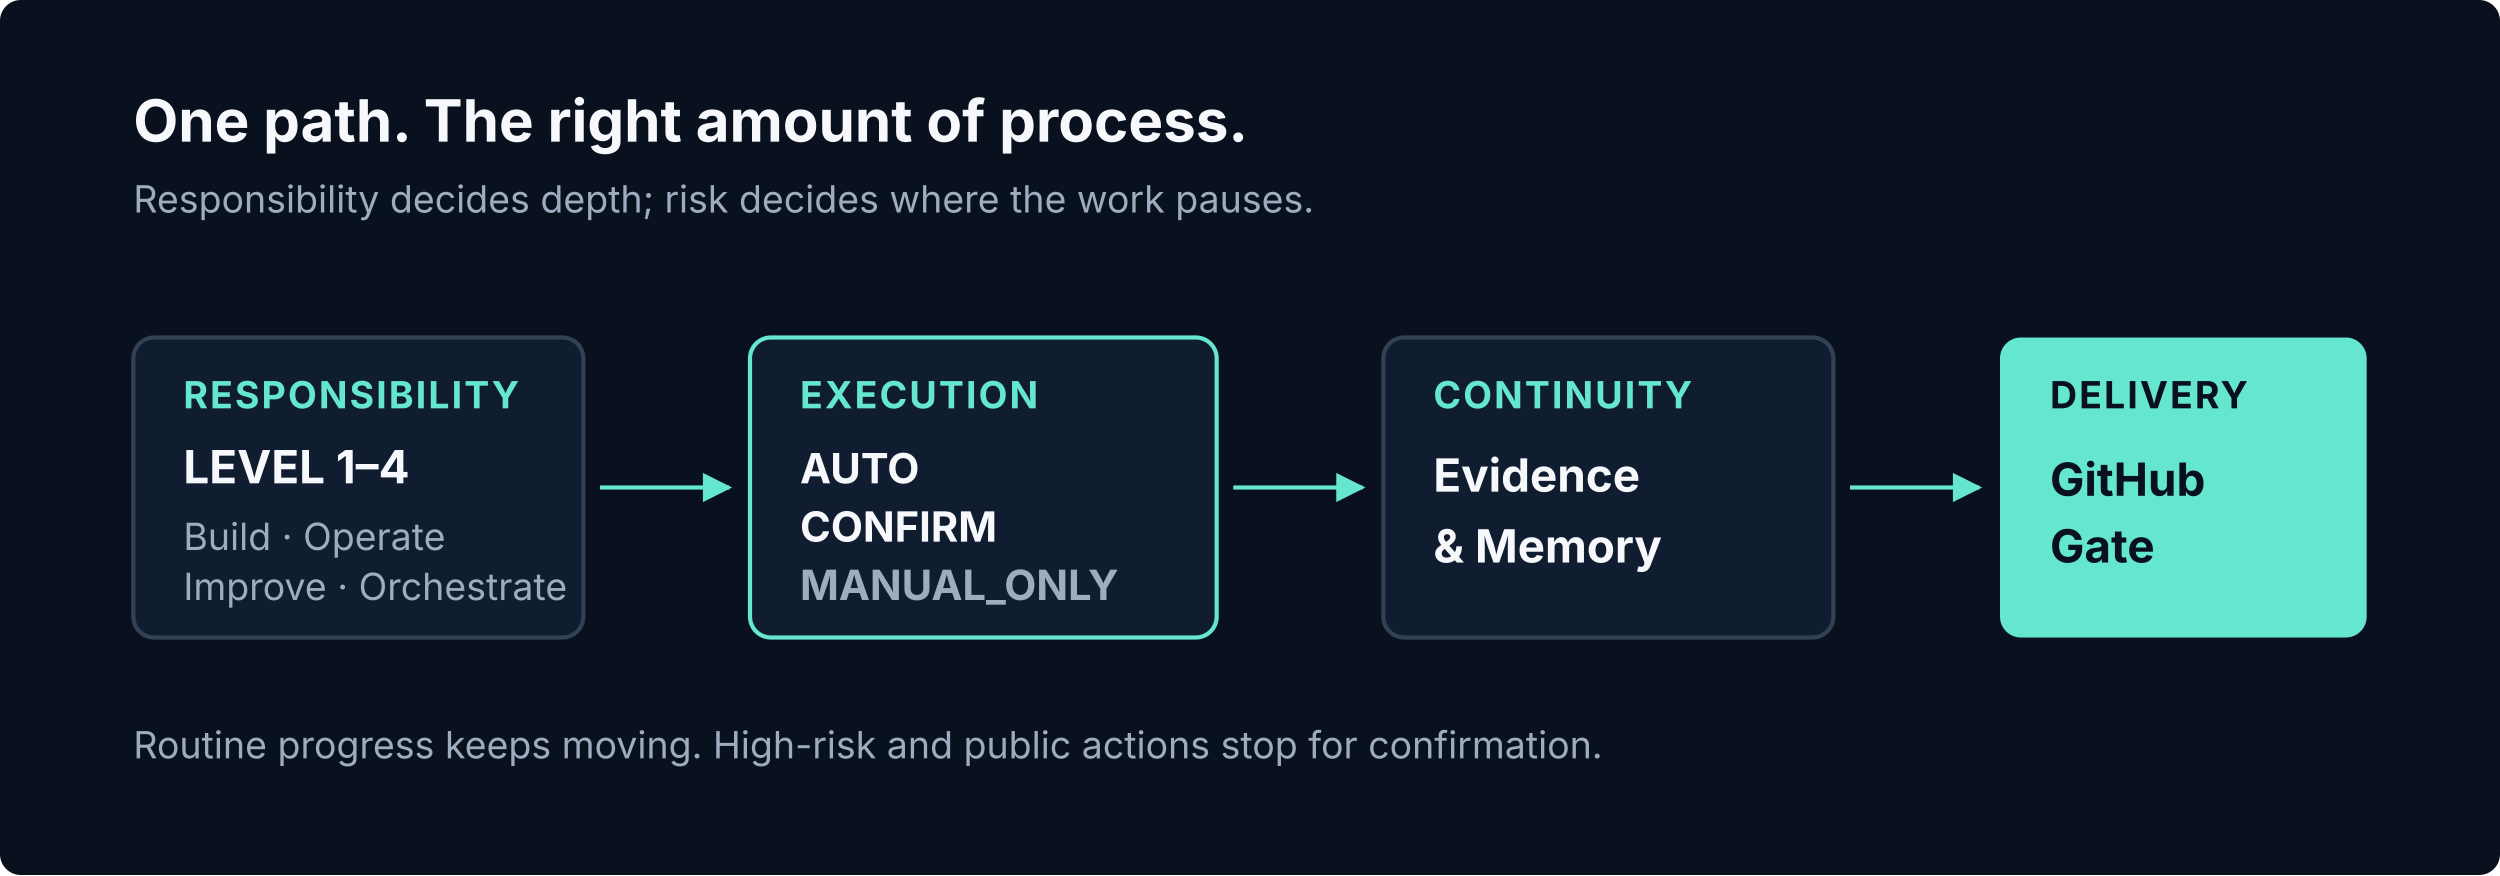
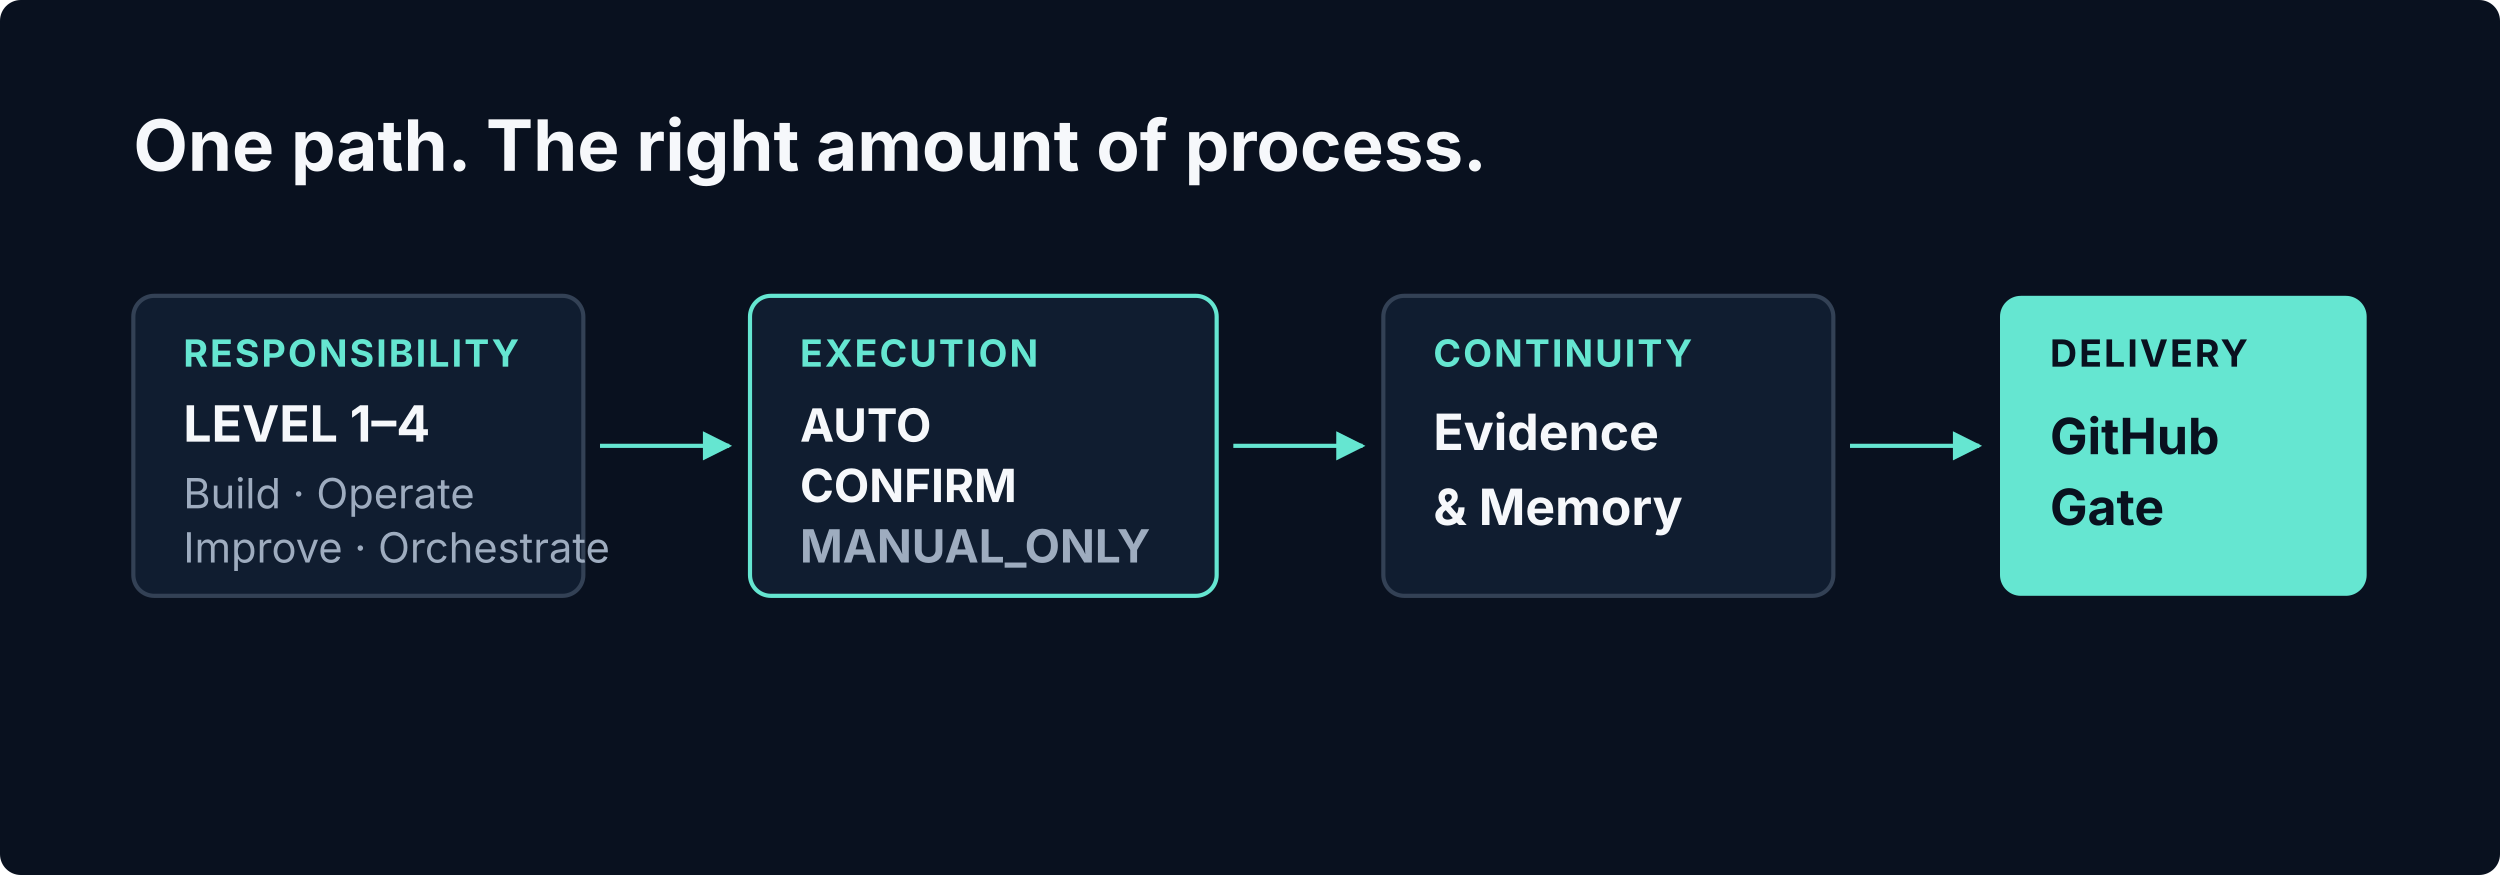
<svg xmlns="http://www.w3.org/2000/svg" viewBox="0 0 1200 420" role="img" aria-labelledby="title desc">
  <rect width="1200" height="420" rx="10" fill="#09111F" />
  <defs>
    <marker id="arrow" viewBox="0 0 10 10" refX="9" refY="5" markerWidth="7" markerHeight="7" orient="auto-start-reverse">
      <path d="M0 0 L10 5 L0 10 Z" fill="#65E6D1" />
    </marker>
  </defs>
  <g font-family="Inter, Segoe UI, system-ui, sans-serif">
-     <text x="64" y="68" fill="#F6F8FB" font-size="28" font-weight="700">One path. The right amount of process.</text>
-     <text x="64" y="102" fill="#9EACBF" font-size="18">Responsibility decides depth; risk decides where the work pauses.</text>
-     <g transform="translate(64 162)">
+     <text x="64" y="82" fill="#F6F8FB" font-size="34" font-weight="700">One path. The right amount of process.</text>
+     <g transform="translate(64 142)">
      <rect width="216" height="144" rx="10" fill="#101D30" stroke="#334155" stroke-width="2" />
      <text x="24" y="34" fill="#65E6D1" font-size="18" font-weight="650" letter-spacing="1">RESPONSIBILITY</text>
-       <text x="24" y="70" fill="#F6F8FB" font-size="22" font-weight="650">LEVEL 1–4</text>
-       <text x="24" y="102" fill="#9EACBF" font-size="18">Build · Operate</text>
-       <text x="24" y="126" fill="#9EACBF" font-size="18">Improve · Orchestrate</text>
+       <text x="24" y="70" fill="#F6F8FB" font-size="24" font-weight="650">LEVEL 1–4</text>
+       <text x="24" y="102" fill="#9EACBF" font-size="20">Build · Operate</text>
+       <text x="24" y="128" fill="#9EACBF" font-size="20">Improve · Orchestrate</text>
      <path d="M224 72 H286" fill="none" stroke="#65E6D1" stroke-width="2" marker-end="url(#arrow)" />
      <g transform="translate(296)">
        <rect width="224" height="144" rx="10" fill="#101D30" stroke="#65E6D1" stroke-width="2" />
        <text x="24" y="34" fill="#65E6D1" font-size="18" font-weight="650" letter-spacing="1">EXECUTION</text>
-         <text x="24" y="70" fill="#F6F8FB" font-size="20" font-weight="650">AUTO</text>
-         <text x="24" y="98" fill="#F6F8FB" font-size="20" font-weight="650">CONFIRM</text>
-         <text x="24" y="126" fill="#9EACBF" font-size="20" font-weight="650">MANUAL_ONLY</text>
+         <text x="24" y="70" fill="#F6F8FB" font-size="22" font-weight="650">AUTO</text>
+         <text x="24" y="99" fill="#F6F8FB" font-size="22" font-weight="650">CONFIRM</text>
+         <text x="24" y="128" fill="#9EACBF" font-size="22" font-weight="650">MANUAL_ONLY</text>
      </g>
      <path d="M528 72 H590" fill="none" stroke="#65E6D1" stroke-width="2" marker-end="url(#arrow)" />
      <g transform="translate(600)">
        <rect width="216" height="144" rx="10" fill="#101D30" stroke="#334155" stroke-width="2" />
        <text x="24" y="34" fill="#65E6D1" font-size="18" font-weight="650" letter-spacing="1">CONTINUITY</text>
-         <text x="24" y="74" fill="#F6F8FB" font-size="22" font-weight="650">Evidence</text>
-         <text x="24" y="108" fill="#F6F8FB" font-size="22" font-weight="650">&amp; Memory</text>
+         <text x="24" y="74" fill="#F6F8FB" font-size="24" font-weight="650">Evidence</text>
+         <text x="24" y="110" fill="#F6F8FB" font-size="24" font-weight="650">&amp; Memory</text>
      </g>
      <path d="M824 72 H886" fill="none" stroke="#65E6D1" stroke-width="2" marker-end="url(#arrow)" />
      <g transform="translate(896)">
        <rect width="176" height="144" rx="10" fill="#65E6D1" />
        <text x="24" y="34" fill="#09111F" font-size="18" font-weight="700" letter-spacing="1">DELIVERY</text>
-         <text x="24" y="76" fill="#09111F" font-size="22" font-weight="700">GitHub</text>
-         <text x="24" y="108" fill="#09111F" font-size="22" font-weight="700">Gate</text>
+         <text x="24" y="76" fill="#09111F" font-size="24" font-weight="700">GitHub</text>
+         <text x="24" y="110" fill="#09111F" font-size="24" font-weight="700">Gate</text>
      </g>
    </g>
-     <text x="64" y="364" fill="#9EACBF" font-size="18">Routine progress keeps moving. High-risk and public actions stop for confirmation.</text>
  </g>
</svg>
